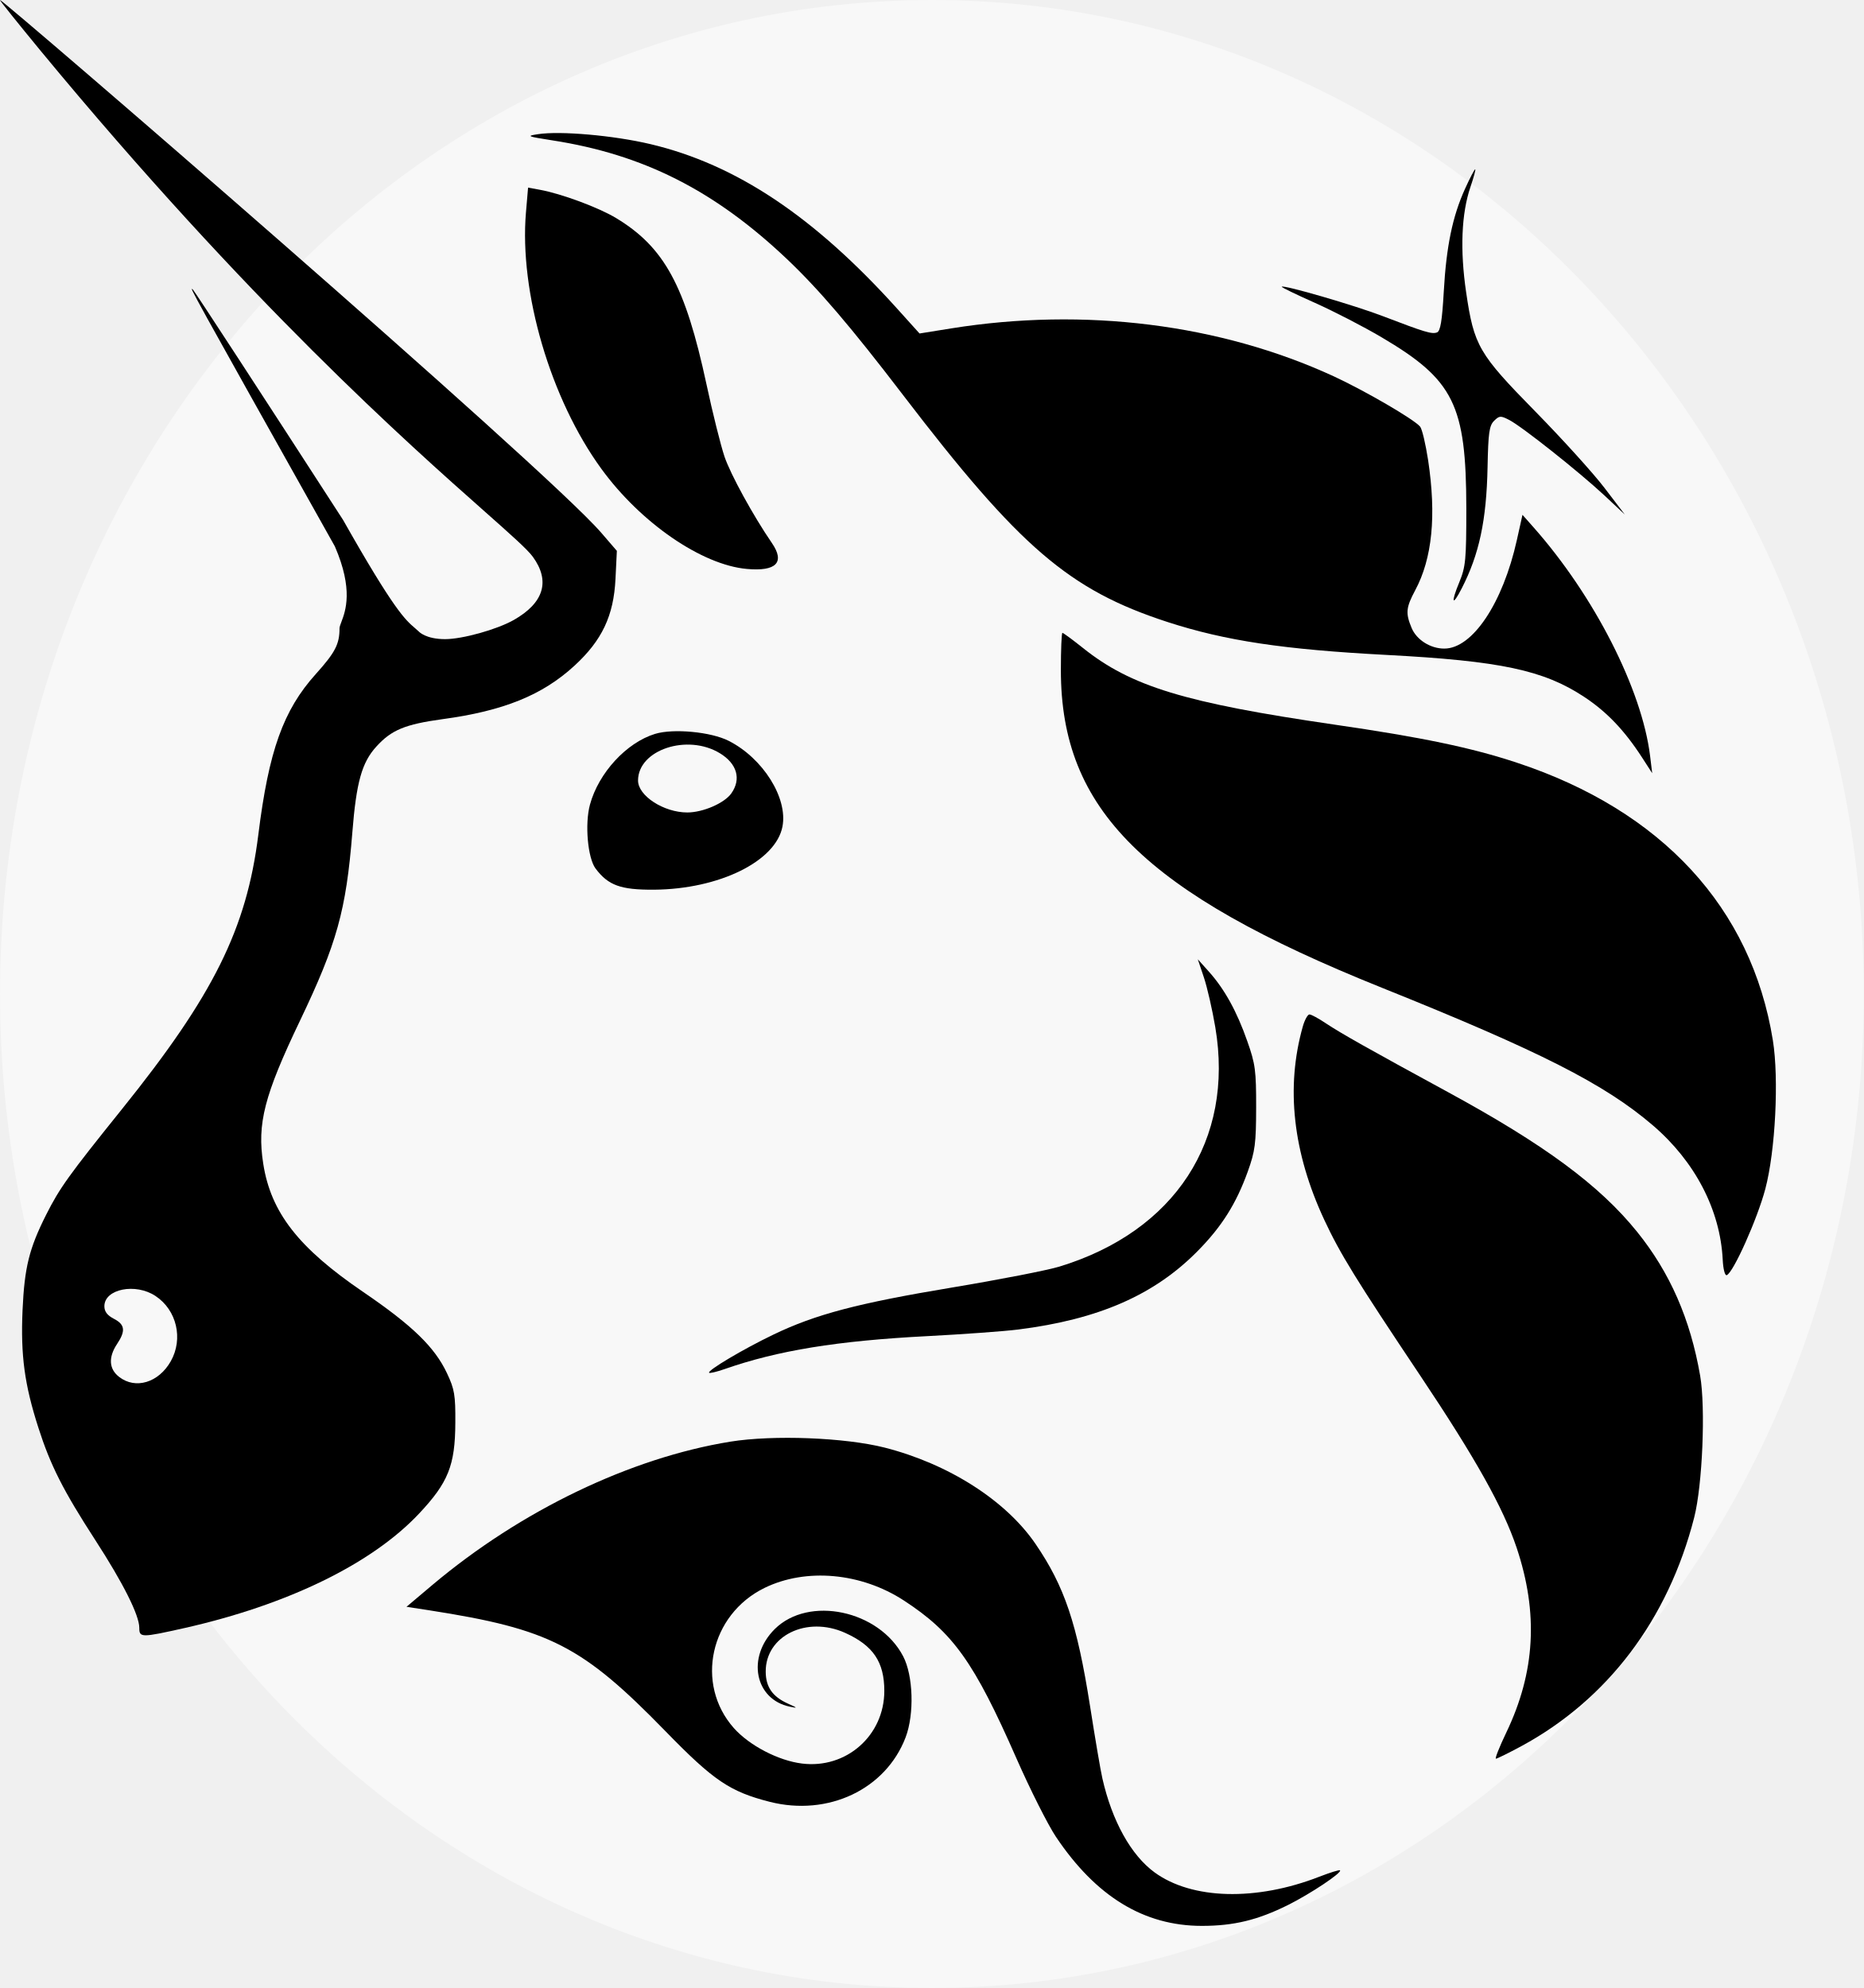
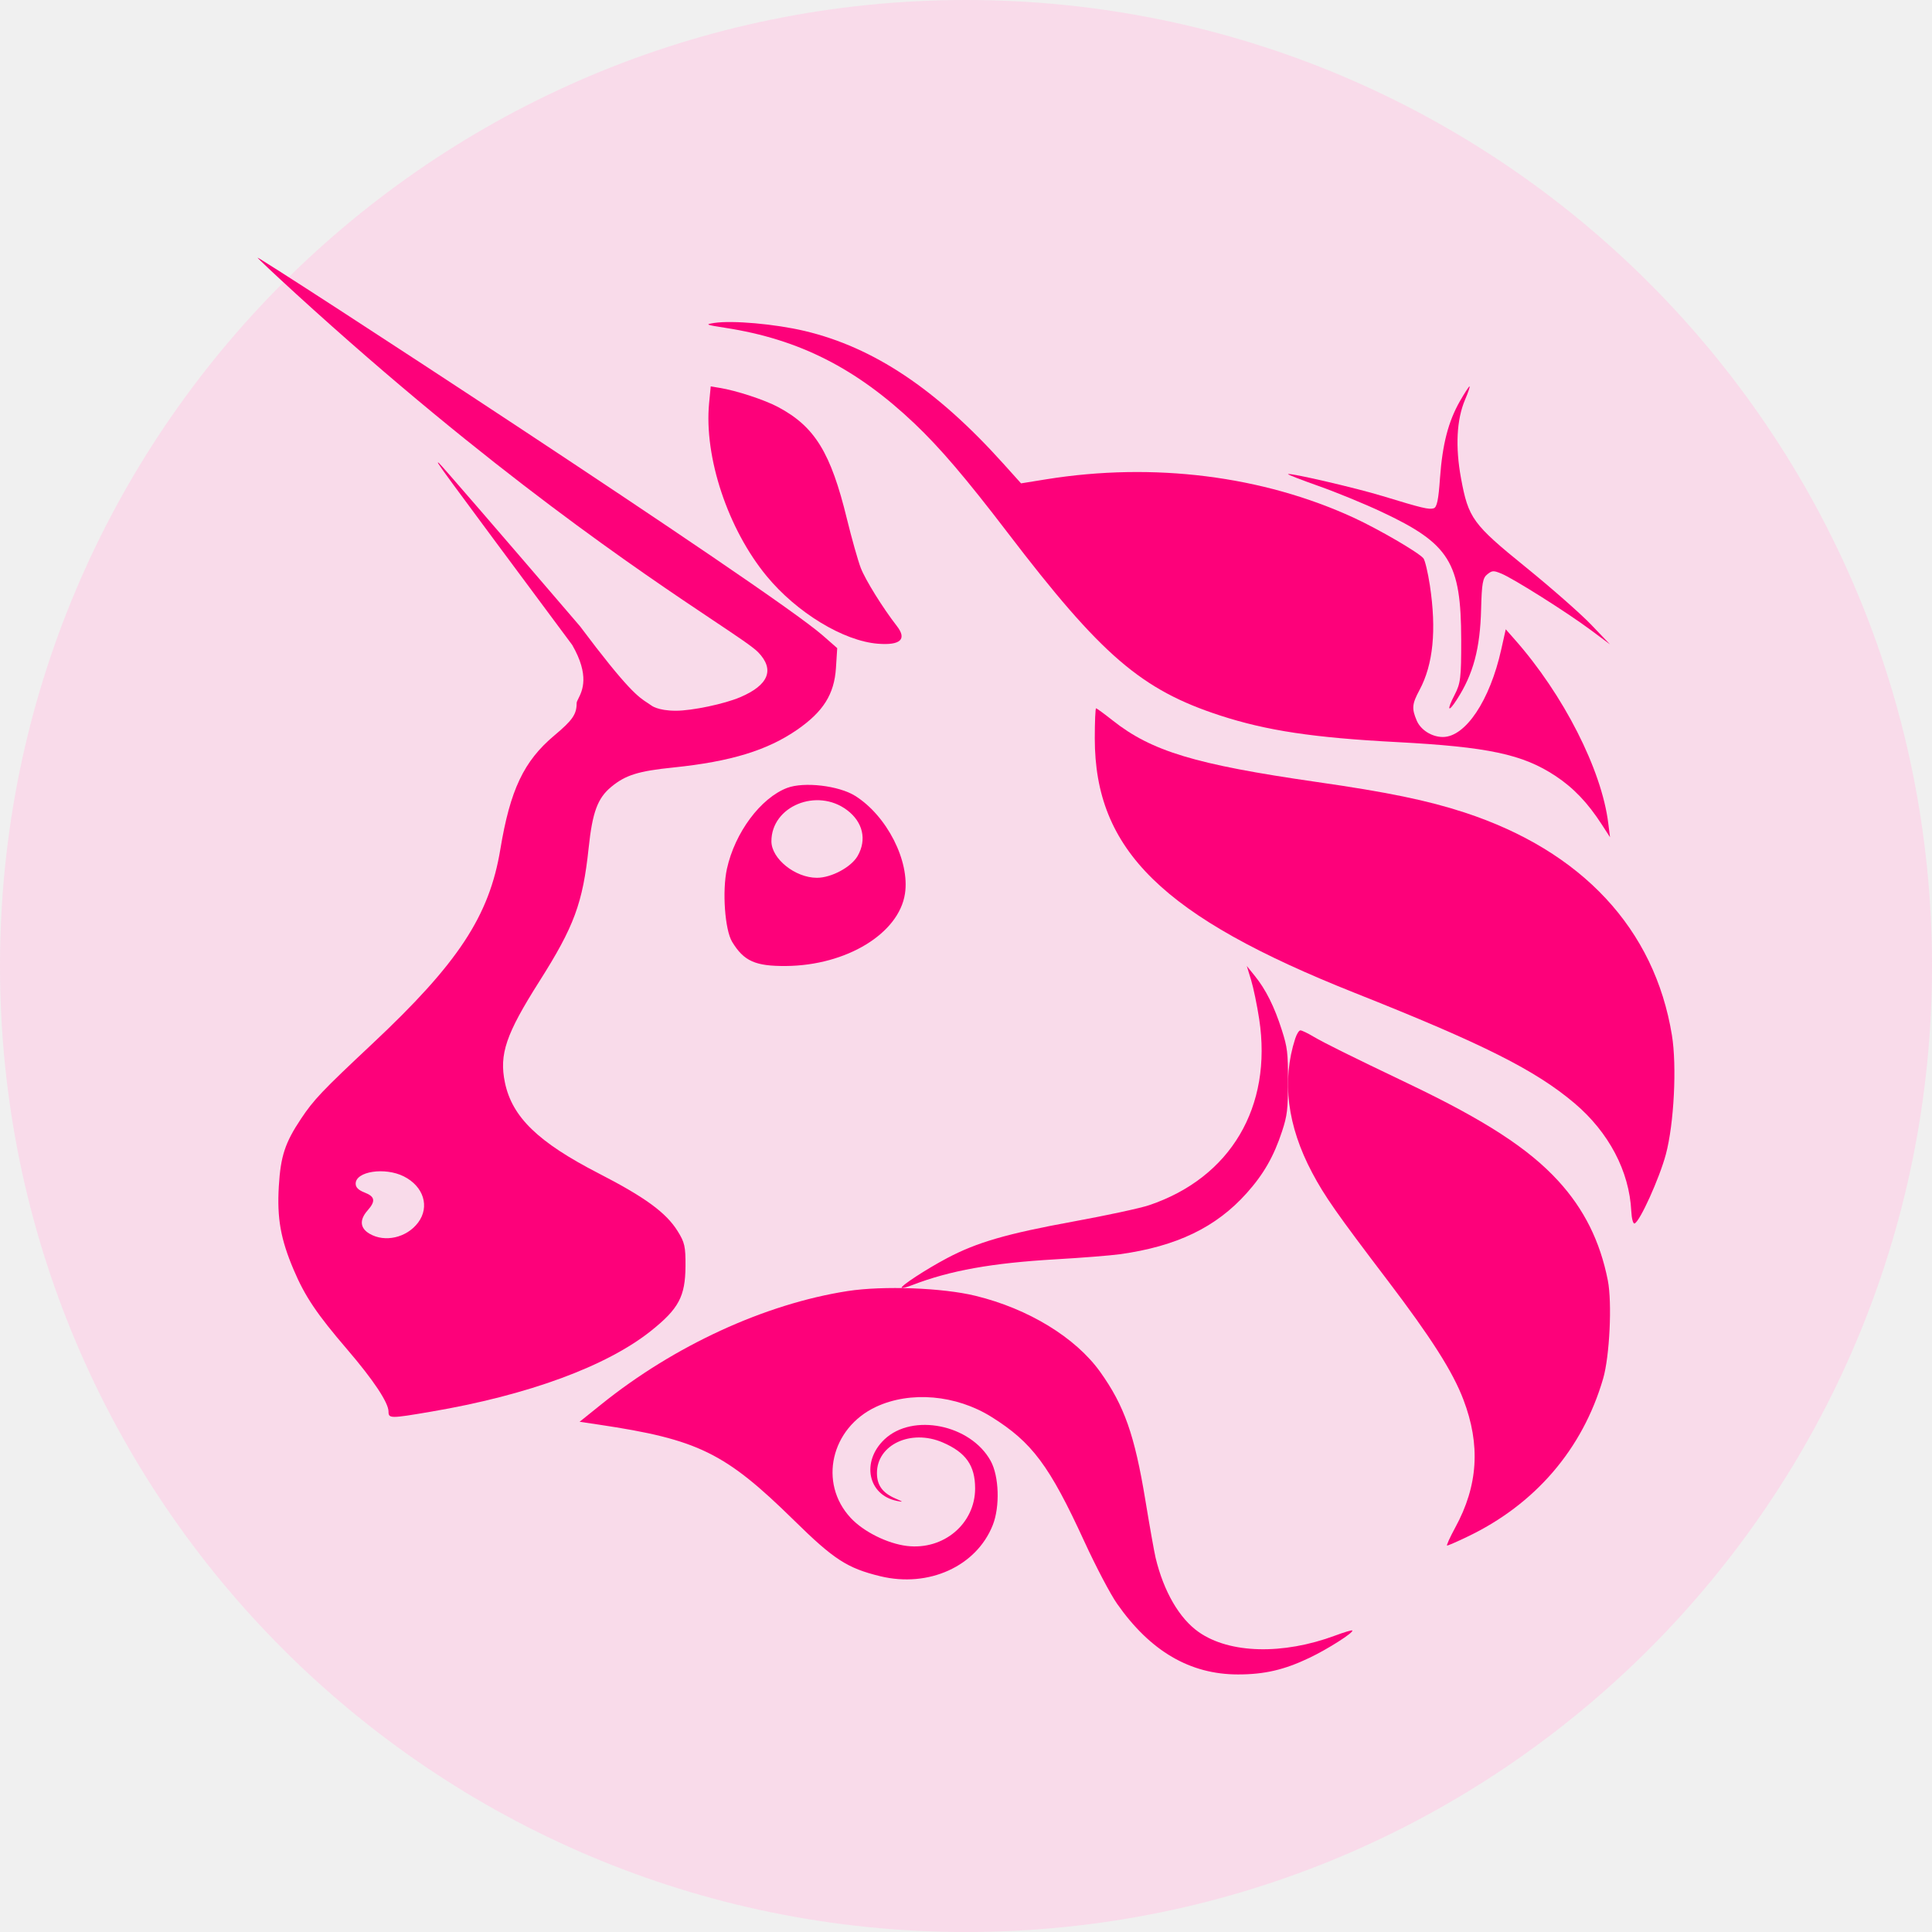
- <svg xmlns="http://www.w3.org/2000/svg" width="30" height="32" viewBox="0 0 30 32" fill="none">
-   <rect width="30" height="32" rx="18" fill="white" fill-opacity="0.5" />
-   <path fill-rule="evenodd" clip-rule="evenodd" d="M7.806 8.237C6.574 7.146 4.005 4.872 0.66 0.825C0.286 0.371 -0.012 0 0 0C0.056 0 8.776 7.528 9.679 8.577L9.929 8.867L9.907 9.318C9.878 9.912 9.691 10.307 9.245 10.717C8.731 11.189 8.106 11.443 7.123 11.576C6.52 11.659 6.301 11.749 6.058 12.017C5.824 12.273 5.735 12.592 5.671 13.403C5.571 14.656 5.423 15.187 4.828 16.431C4.253 17.633 4.136 18.087 4.237 18.731C4.359 19.515 4.803 20.086 5.843 20.794C6.637 21.335 6.997 21.684 7.194 22.103C7.316 22.361 7.332 22.455 7.329 22.903C7.326 23.588 7.215 23.864 6.745 24.364C5.985 25.172 4.633 25.831 2.969 26.206C2.273 26.362 2.242 26.362 2.242 26.202C2.242 26 1.984 25.485 1.535 24.792C1.015 23.989 0.812 23.587 0.617 22.979C0.394 22.285 0.331 21.815 0.363 21.089C0.394 20.402 0.469 20.097 0.743 19.553C0.961 19.121 1.102 18.924 1.964 17.852C3.437 16.021 3.969 14.951 4.158 13.436C4.326 12.084 4.56 11.431 5.083 10.85C5.396 10.502 5.465 10.368 5.465 10.115C5.465 10.09 5.478 10.056 5.495 10.011C5.561 9.836 5.692 9.491 5.39 8.795C3.038 4.601 3.037 4.598 3.106 4.663C3.135 4.691 4.223 6.359 5.522 8.369C6.345 9.824 6.524 9.978 6.679 10.11C6.7 10.129 6.721 10.146 6.743 10.167C6.743 10.167 6.851 10.288 7.165 10.288C7.443 10.288 7.999 10.133 8.269 9.98C8.754 9.705 8.861 9.354 8.577 8.963C8.49 8.843 8.225 8.609 7.806 8.237ZM2.503 20.861C2.845 21.087 2.953 21.55 2.749 21.911C2.554 22.256 2.181 22.369 1.917 22.163C1.753 22.036 1.742 21.848 1.884 21.634C2.025 21.423 2.012 21.32 1.833 21.228C1.727 21.173 1.68 21.112 1.68 21.026C1.68 20.748 2.181 20.647 2.503 20.861Z" fill="black" />
-   <path d="M8.658 2.16C8.468 2.189 8.485 2.196 8.888 2.259C10.355 2.486 11.501 3.065 12.668 4.171C13.181 4.658 13.697 5.262 14.532 6.354C16.412 8.812 17.209 9.497 18.792 10.012C19.722 10.314 20.66 10.455 22.317 10.542C24.152 10.639 24.845 10.786 25.5 11.218C25.863 11.458 26.147 11.755 26.43 12.192L26.594 12.446L26.56 12.167C26.428 11.096 25.661 9.591 24.684 8.488L24.506 8.287L24.416 8.691C24.19 9.709 23.701 10.44 23.248 10.44C23.026 10.441 22.802 10.3 22.722 10.109C22.622 9.87 22.63 9.781 22.779 9.502C23.054 8.989 23.122 8.302 22.987 7.406C22.947 7.147 22.89 6.904 22.858 6.867C22.759 6.748 21.967 6.288 21.465 6.056C19.639 5.216 17.456 4.942 15.311 5.286L14.801 5.368L14.445 4.973C13.105 3.485 11.85 2.647 10.47 2.32C9.879 2.18 9.021 2.104 8.658 2.16Z" fill="black" />
-   <path d="M23.58 3.042C23.38 3.483 23.28 3.965 23.239 4.697C23.212 5.169 23.185 5.33 23.13 5.351C23.047 5.382 22.935 5.348 22.256 5.088C21.799 4.913 20.664 4.583 20.631 4.615C20.623 4.624 20.86 4.739 21.159 4.872C21.458 5.005 21.944 5.255 22.238 5.429C23.402 6.115 23.6 6.516 23.602 8.182C23.602 9.011 23.592 9.121 23.489 9.372C23.35 9.707 23.375 9.771 23.527 9.473C23.81 8.924 23.927 8.374 23.944 7.517C23.955 6.968 23.971 6.851 24.049 6.774C24.134 6.69 24.154 6.689 24.291 6.759C24.496 6.864 25.422 7.599 25.825 7.975L26.154 8.283L25.825 7.852C25.644 7.615 25.144 7.063 24.715 6.626C23.799 5.693 23.726 5.568 23.599 4.704C23.499 4.024 23.523 3.438 23.668 3.011C23.722 2.853 23.756 2.725 23.745 2.725C23.733 2.725 23.659 2.867 23.58 3.042Z" fill="black" />
-   <path d="M9.68 7.547C8.862 6.425 8.356 4.704 8.466 3.418L8.5 3.02L8.686 3.054C9.035 3.117 9.638 3.341 9.92 3.512C10.694 3.981 11.03 4.598 11.371 6.183C11.47 6.647 11.602 7.173 11.662 7.351C11.759 7.637 12.126 8.306 12.424 8.74C12.639 9.053 12.496 9.201 12.021 9.158C11.296 9.093 10.313 8.417 9.68 7.547Z" fill="black" />
-   <path d="M17.076 10.788C17.076 13.034 18.422 14.366 22.242 15.899C24.787 16.921 25.828 17.449 26.603 18.113C27.284 18.696 27.689 19.476 27.729 20.276C27.736 20.425 27.764 20.535 27.793 20.526C27.897 20.492 28.287 19.621 28.415 19.137C28.577 18.525 28.636 17.364 28.536 16.744C28.192 14.613 26.749 13.048 24.417 12.277C23.683 12.034 22.887 11.868 21.474 11.663C19.072 11.313 18.204 11.049 17.43 10.429C17.263 10.296 17.115 10.187 17.101 10.187C17.087 10.187 17.076 10.457 17.076 10.788Z" fill="black" />
-   <path d="M19.562 16.537C19.514 16.253 19.431 15.89 19.377 15.73L19.28 15.441L19.461 15.643C19.712 15.924 19.91 16.283 20.077 16.761C20.206 17.125 20.22 17.234 20.219 17.827C20.218 18.409 20.202 18.531 20.084 18.859C19.897 19.377 19.666 19.744 19.277 20.138C18.579 20.846 17.682 21.238 16.387 21.401C16.162 21.429 15.506 21.477 14.929 21.507C13.475 21.582 12.519 21.738 11.659 22.039C11.535 22.082 11.425 22.108 11.414 22.097C11.379 22.063 11.964 21.715 12.448 21.483C13.129 21.155 13.808 20.977 15.328 20.724C16.079 20.599 16.855 20.448 17.052 20.388C18.912 19.82 19.868 18.352 19.562 16.537Z" fill="black" />
-   <path d="M20.971 16.52C20.693 17.499 20.809 18.55 21.317 19.638C21.572 20.184 21.826 20.596 22.862 22.145C23.753 23.478 24.195 24.267 24.412 24.913C24.765 25.968 24.712 26.916 24.244 27.891C24.134 28.121 24.059 28.309 24.079 28.309C24.099 28.308 24.282 28.218 24.486 28.108C25.876 27.356 26.851 26.067 27.27 24.426C27.403 23.906 27.455 22.662 27.366 22.145C27.208 21.233 26.881 20.485 26.351 19.828C25.746 19.078 24.857 18.422 23.297 17.574C22.047 16.894 21.578 16.63 21.343 16.473C21.226 16.394 21.106 16.329 21.077 16.329C21.049 16.329 21.001 16.415 20.971 16.52Z" fill="black" />
-   <path d="M6.965 25.508C8.383 24.315 10.147 23.467 11.754 23.206C12.447 23.094 13.601 23.139 14.242 23.302C15.27 23.565 16.19 24.152 16.668 24.852C17.135 25.536 17.336 26.132 17.545 27.459C17.627 27.982 17.716 28.507 17.744 28.626C17.9 29.314 18.206 29.863 18.584 30.139C19.184 30.577 20.218 30.605 21.235 30.209C21.408 30.142 21.558 30.095 21.569 30.106C21.606 30.142 21.093 30.484 20.732 30.664C20.246 30.906 19.859 31 19.345 31C18.413 31 17.64 30.528 16.995 29.564C16.868 29.374 16.582 28.807 16.36 28.302C15.679 26.752 15.342 26.28 14.551 25.764C13.862 25.314 12.974 25.234 12.306 25.56C11.429 25.989 11.184 27.107 11.812 27.816C12.062 28.097 12.528 28.34 12.909 28.387C13.622 28.476 14.234 27.936 14.234 27.218C14.234 26.752 14.055 26.487 13.602 26.283C12.985 26.005 12.322 26.33 12.325 26.908C12.326 27.155 12.434 27.31 12.682 27.422C12.841 27.493 12.844 27.499 12.715 27.472C12.148 27.355 12.015 26.674 12.471 26.222C13.018 25.68 14.149 25.919 14.537 26.66C14.7 26.971 14.719 27.59 14.577 27.965C14.258 28.802 13.33 29.242 12.389 29.003C11.748 28.839 11.487 28.663 10.714 27.869C9.371 26.49 8.85 26.223 6.914 25.921L6.543 25.864L6.965 25.508Z" fill="black" />
-   <path fill-rule="evenodd" clip-rule="evenodd" d="M10.544 11.813C10.083 11.954 9.635 12.441 9.496 12.952C9.411 13.264 9.46 13.811 9.586 13.98C9.791 14.252 9.989 14.324 10.526 14.321C11.576 14.313 12.489 13.864 12.595 13.303C12.682 12.843 12.281 12.205 11.729 11.925C11.444 11.78 10.838 11.723 10.544 11.813ZM11.772 12.77C11.934 12.54 11.864 12.293 11.588 12.125C11.063 11.805 10.27 12.07 10.27 12.564C10.27 12.81 10.684 13.078 11.063 13.078C11.315 13.078 11.661 12.928 11.772 12.77Z" fill="black" />
+ <svg xmlns="http://www.w3.org/2000/svg" width="32" height="32" viewBox="0 0 32 32" fill="none">
+   <path d="M32 16C32 7.163 24.837 0 16 0C7.163 0 0 7.163 0 16C0 24.837 7.163 32 16 32C24.837 32 32 24.837 32 16Z" fill="#F9DBEA" />
+   <path fill-rule="evenodd" clip-rule="evenodd" d="M11.814 10.276C10.623 9.48 8.139 7.821 4.905 4.869C4.543 4.538 4.256 4.268 4.267 4.268C4.321 4.268 12.753 9.759 13.626 10.524L13.867 10.735L13.846 11.064C13.818 11.498 13.637 11.786 13.206 12.085C12.709 12.429 12.104 12.614 11.154 12.712C10.571 12.771 10.36 12.838 10.124 13.033C9.898 13.22 9.812 13.453 9.75 14.044C9.653 14.958 9.51 15.345 8.935 16.252C8.379 17.129 8.266 17.46 8.363 17.93C8.482 18.502 8.911 18.918 9.916 19.435C10.684 19.83 11.032 20.084 11.223 20.39C11.341 20.578 11.356 20.647 11.354 20.974C11.35 21.473 11.243 21.674 10.788 22.039C10.053 22.628 8.747 23.109 7.137 23.382C6.465 23.497 6.435 23.496 6.435 23.38C6.435 23.233 6.185 22.857 5.751 22.351C5.248 21.765 5.051 21.473 4.863 21.029C4.648 20.522 4.587 20.18 4.618 19.65C4.648 19.149 4.721 18.927 4.986 18.53C5.196 18.215 5.332 18.071 6.166 17.289C7.59 15.953 8.104 15.173 8.287 14.068C8.45 13.082 8.676 12.606 9.181 12.182C9.484 11.928 9.551 11.831 9.551 11.646C9.551 11.627 9.564 11.602 9.58 11.57C9.644 11.442 9.77 11.19 9.478 10.683C7.204 7.623 7.203 7.622 7.27 7.669C7.298 7.689 8.35 8.906 9.606 10.372C10.402 11.434 10.575 11.545 10.725 11.642C10.745 11.655 10.765 11.669 10.787 11.684C10.787 11.684 10.891 11.772 11.195 11.772C11.464 11.772 12.001 11.659 12.262 11.547C12.731 11.347 12.834 11.091 12.56 10.806C12.476 10.718 12.22 10.547 11.814 10.276ZM6.687 19.484C7.017 19.649 7.122 19.987 6.925 20.25C6.736 20.501 6.375 20.584 6.12 20.434C5.962 20.341 5.951 20.204 6.089 20.048C6.225 19.894 6.212 19.819 6.039 19.752C5.936 19.712 5.891 19.667 5.891 19.605C5.891 19.401 6.375 19.328 6.687 19.484Z" fill="#FD017A" />
+   <path d="M11.83 5.349C11.673 5.373 11.687 5.379 12.02 5.431C13.234 5.619 14.182 6.099 15.147 7.015C15.571 7.418 15.998 7.918 16.689 8.822C18.244 10.858 18.904 11.426 20.212 11.852C20.982 12.102 21.758 12.219 23.129 12.291C24.646 12.371 25.22 12.493 25.762 12.851C26.062 13.049 26.297 13.295 26.531 13.657L26.667 13.867L26.638 13.636C26.529 12.749 25.895 11.503 25.087 10.59L24.94 10.423L24.865 10.758C24.678 11.601 24.274 12.206 23.899 12.207C23.715 12.207 23.53 12.09 23.464 11.932C23.381 11.734 23.387 11.661 23.511 11.43C23.739 11.005 23.795 10.436 23.683 9.694C23.65 9.479 23.602 9.278 23.576 9.247C23.494 9.149 22.839 8.768 22.424 8.576C20.914 7.88 19.108 7.653 17.333 7.938L16.912 8.006L16.617 7.678C15.509 6.446 14.47 5.753 13.329 5.482C12.84 5.366 12.13 5.303 11.83 5.349Z" fill="#FD017A" />
+   <path d="M24.181 6.644C23.988 6.983 23.892 7.354 23.851 7.916C23.826 8.279 23.8 8.403 23.746 8.419C23.666 8.443 23.558 8.417 22.902 8.217C22.461 8.082 21.365 7.828 21.334 7.853C21.325 7.86 21.555 7.949 21.843 8.051C22.132 8.153 22.601 8.345 22.885 8.479C24.009 9.006 24.2 9.314 24.202 10.595C24.203 11.232 24.192 11.316 24.093 11.509C23.959 11.767 23.983 11.816 24.13 11.587C24.403 11.165 24.516 10.742 24.532 10.084C24.543 9.662 24.559 9.572 24.634 9.513C24.716 9.448 24.735 9.447 24.868 9.501C25.066 9.582 25.96 10.146 26.349 10.436L26.667 10.673L26.349 10.341C26.174 10.159 25.691 9.735 25.277 9.399C24.392 8.682 24.322 8.586 24.199 7.922C24.103 7.399 24.126 6.949 24.266 6.62C24.318 6.499 24.351 6.4 24.34 6.4C24.329 6.4 24.258 6.51 24.181 6.644Z" fill="#FD017A" />
+   <path d="M12.699 9.543C12.056 8.764 11.659 7.57 11.745 6.677L11.772 6.4L11.918 6.424C12.193 6.468 12.666 6.623 12.888 6.742C13.497 7.067 13.76 7.496 14.028 8.596C14.107 8.919 14.21 9.284 14.257 9.407C14.334 9.606 14.622 10.07 14.857 10.372C15.025 10.589 14.913 10.692 14.54 10.662C13.97 10.617 13.197 10.147 12.699 9.543Z" fill="#FD017A" />
+   <path d="M18.133 12.228C18.133 14.082 19.256 15.181 22.443 16.447C24.566 17.29 25.433 17.726 26.08 18.274C26.648 18.756 26.986 19.399 27.019 20.059C27.025 20.182 27.049 20.273 27.073 20.265C27.159 20.238 27.485 19.518 27.592 19.119C27.727 18.614 27.776 17.656 27.692 17.145C27.405 15.385 26.202 14.094 24.256 13.457C23.644 13.257 22.981 13.12 21.802 12.951C19.798 12.662 19.075 12.444 18.428 11.932C18.289 11.822 18.166 11.732 18.154 11.732C18.143 11.732 18.133 11.956 18.133 12.228Z" fill="#FD017A" />
+   <path d="M20.856 16.878C20.821 16.65 20.761 16.36 20.722 16.232L20.651 16L20.782 16.162C20.965 16.387 21.108 16.674 21.23 17.057C21.324 17.349 21.334 17.436 21.333 17.911C21.333 18.377 21.321 18.475 21.235 18.738C21.099 19.152 20.931 19.447 20.649 19.762C20.142 20.329 19.489 20.643 18.549 20.774C18.385 20.796 17.908 20.834 17.489 20.858C16.433 20.919 15.737 21.043 15.113 21.284C15.023 21.319 14.943 21.34 14.934 21.331C14.909 21.304 15.335 21.025 15.686 20.839C16.181 20.577 16.674 20.434 17.779 20.232C18.325 20.132 18.889 20.011 19.032 19.962C20.383 19.507 21.078 18.332 20.856 16.878Z" fill="#FD017A" />
+   <path d="M21.453 17.202C21.227 17.9 21.322 18.648 21.733 19.423C21.939 19.812 22.145 20.106 22.984 21.209C23.706 22.159 24.063 22.72 24.238 23.181C24.525 23.932 24.482 24.608 24.103 25.302C24.014 25.466 23.953 25.6 23.969 25.6C23.985 25.599 24.134 25.535 24.298 25.456C25.424 24.921 26.213 24.003 26.553 22.834C26.661 22.463 26.703 21.578 26.631 21.209C26.503 20.56 26.238 20.027 25.809 19.559C25.319 19.024 24.599 18.557 23.336 17.953C22.324 17.469 21.944 17.28 21.754 17.169C21.659 17.112 21.562 17.066 21.539 17.066C21.515 17.066 21.477 17.128 21.453 17.202Z" fill="#FD017A" />
+   <path d="M9.96 23.26C11.167 22.288 12.67 21.597 14.039 21.384C14.629 21.293 15.612 21.329 16.158 21.463C17.034 21.676 17.817 22.155 18.224 22.725C18.622 23.283 18.793 23.768 18.971 24.849C19.041 25.275 19.117 25.703 19.14 25.8C19.274 26.36 19.534 26.808 19.856 27.033C20.367 27.39 21.248 27.412 22.115 27.09C22.262 27.035 22.389 26.997 22.398 27.006C22.43 27.035 21.994 27.314 21.686 27.46C21.272 27.658 20.942 27.734 20.505 27.734C19.711 27.734 19.052 27.349 18.503 26.564C18.394 26.41 18.151 25.947 17.962 25.536C17.382 24.273 17.095 23.889 16.421 23.468C15.835 23.102 15.078 23.036 14.509 23.302C13.762 23.652 13.553 24.563 14.089 25.14C14.301 25.369 14.698 25.567 15.023 25.606C15.63 25.678 16.151 25.237 16.151 24.653C16.151 24.273 15.998 24.057 15.613 23.891C15.087 23.665 14.522 23.929 14.525 24.401C14.526 24.602 14.618 24.727 14.829 24.819C14.964 24.877 14.967 24.882 14.857 24.86C14.375 24.764 14.261 24.21 14.649 23.841C15.115 23.399 16.078 23.595 16.409 24.198C16.548 24.451 16.564 24.956 16.443 25.261C16.172 25.943 15.381 26.302 14.579 26.107C14.033 25.974 13.811 25.83 13.153 25.183C12.009 24.06 11.565 23.842 9.916 23.596L9.6 23.549L9.96 23.26Z" fill="#FD017A" />
+   <path fill-rule="evenodd" clip-rule="evenodd" d="M13.038 13.05C12.599 13.217 12.172 13.79 12.04 14.391C11.96 14.757 12.006 15.4 12.126 15.599C12.321 15.92 12.51 16.004 13.02 16C14.019 15.991 14.888 15.463 14.989 14.803C15.072 14.262 14.69 13.512 14.164 13.182C13.893 13.012 13.317 12.945 13.038 13.05ZM14.206 14.176C14.36 13.906 14.292 13.615 14.03 13.418C13.531 13.042 12.777 13.353 12.777 13.934C12.777 14.223 13.17 14.539 13.531 14.539C13.771 14.539 14.1 14.362 14.206 14.176Z" fill="#FD017A" />
</svg>
